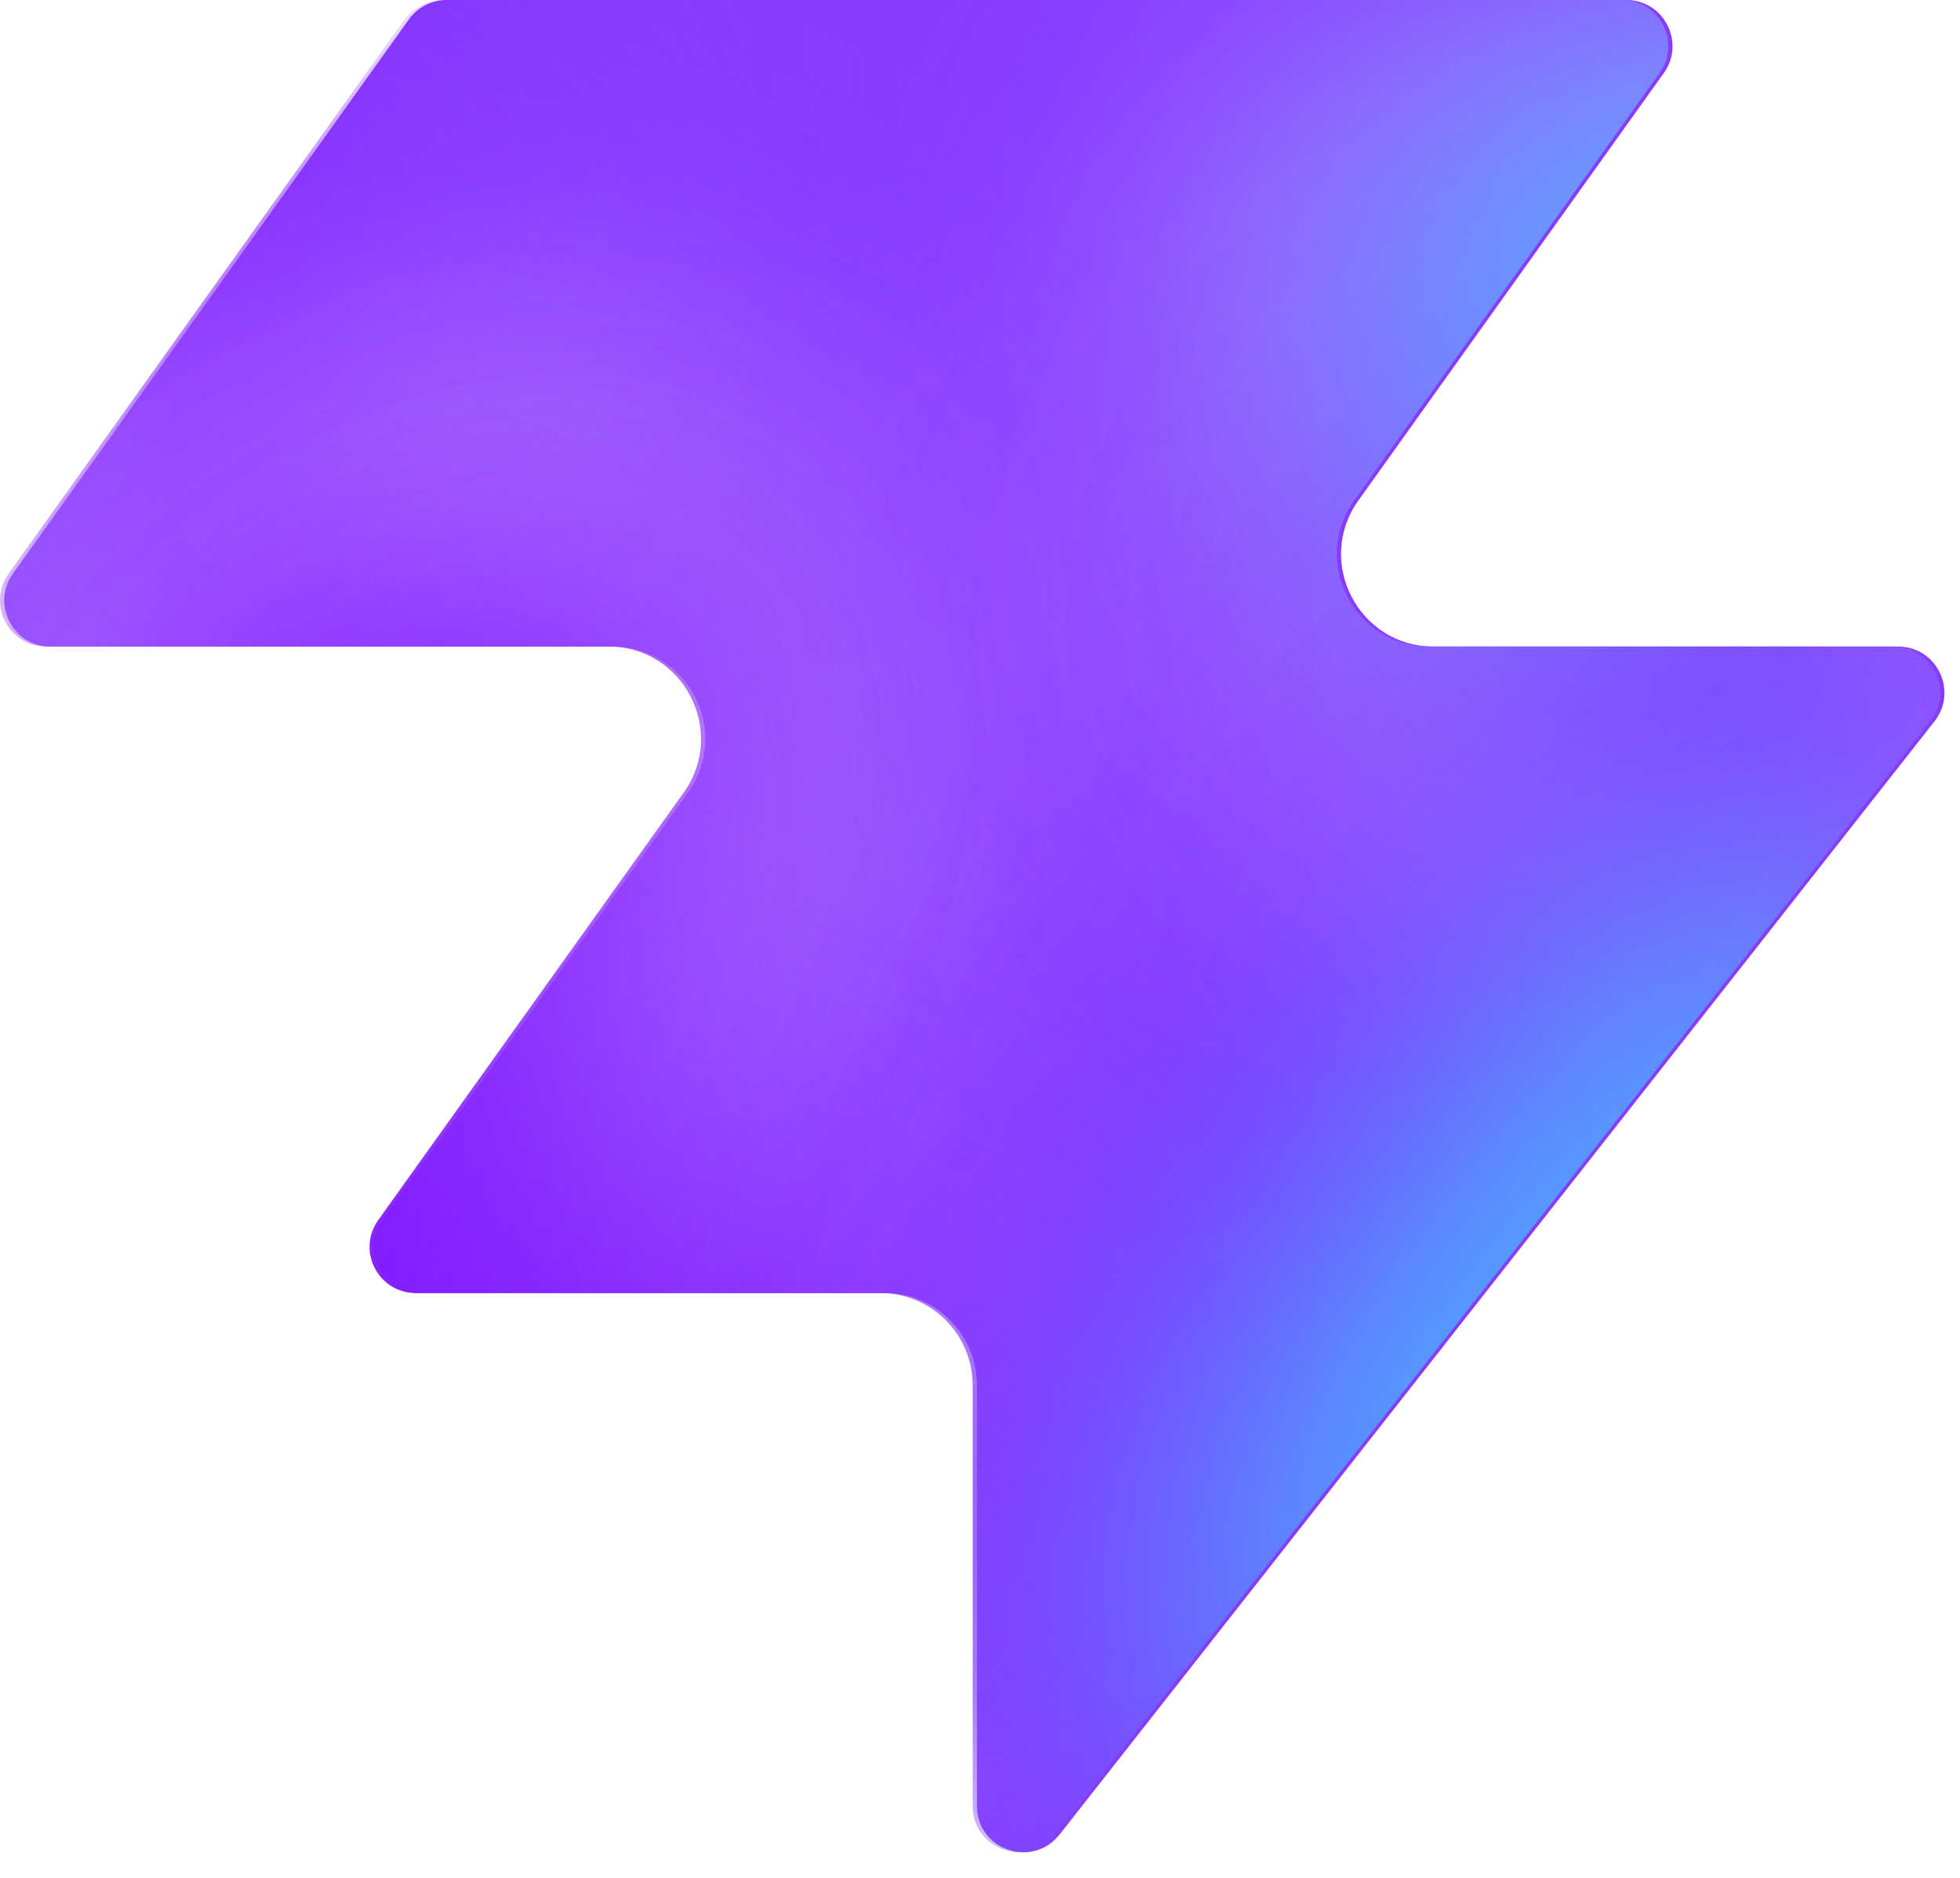
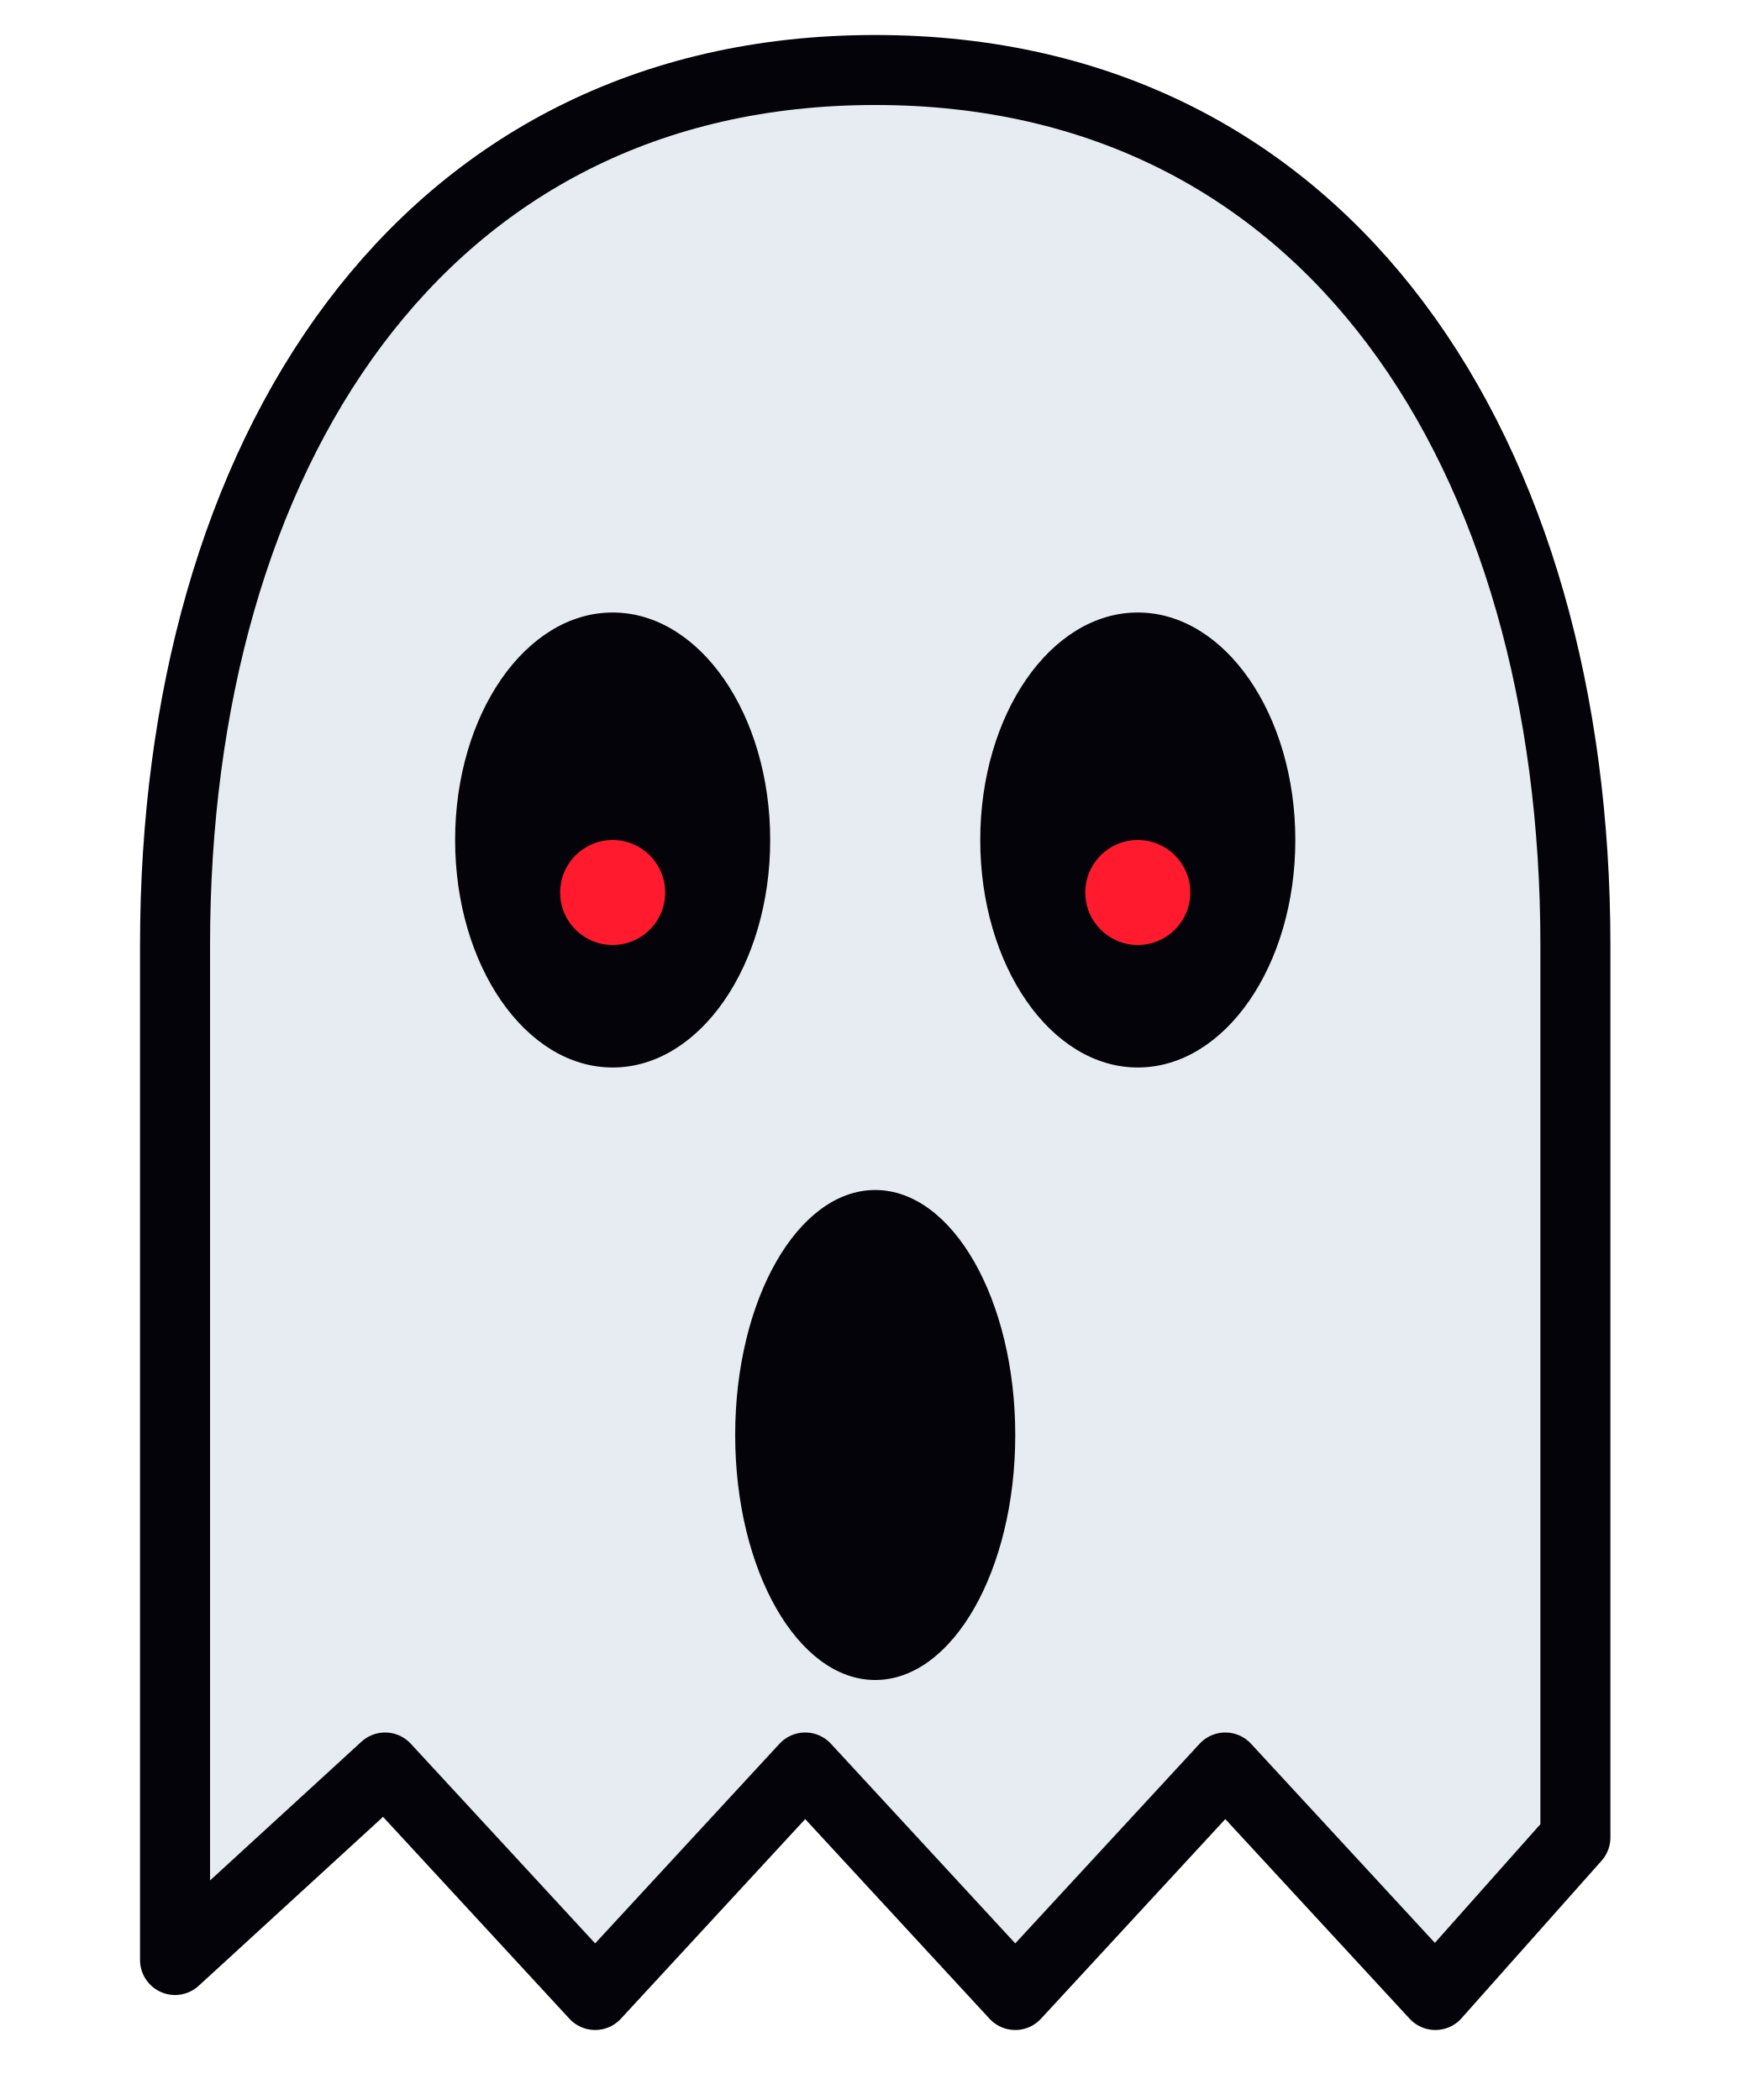
- <svg xmlns="http://www.w3.org/2000/svg" width="48" height="46" fill="none" viewBox="0 0 48 46">
-   <path fill="#863bff" d="M25.946 44.938c-.664.845-2.021.375-2.021-.698V33.937a2.26 2.26 0 0 0-2.262-2.262H10.287c-.92 0-1.456-1.04-.92-1.788l7.48-10.471c1.07-1.497 0-3.578-1.842-3.578H1.237c-.92 0-1.456-1.04-.92-1.788L10.013.474c.214-.297.556-.474.92-.474h28.894c.92 0 1.456 1.04.92 1.788l-7.48 10.471c-1.07 1.498 0 3.579 1.842 3.579h11.377c.943 0 1.473 1.088.89 1.83L25.947 44.94z" style="fill:#863bff;fill:color(display-p3 .525 .23 1);fill-opacity:1" />
-   <mask id="a" width="48" height="46" x="0" y="0" maskUnits="userSpaceOnUse" style="mask-type:alpha">
-     <path fill="#000" d="M25.842 44.938c-.664.844-2.021.375-2.021-.698V33.937a2.26 2.26 0 0 0-2.262-2.262H10.183c-.92 0-1.456-1.04-.92-1.788l7.48-10.471c1.07-1.498 0-3.579-1.842-3.579H1.133c-.92 0-1.456-1.04-.92-1.787L9.91.473c.214-.297.556-.474.92-.474h28.894c.92 0 1.456 1.04.92 1.788l-7.48 10.471c-1.07 1.498 0 3.578 1.842 3.578h11.377c.943 0 1.473 1.088.89 1.832L25.843 44.94z" style="fill:#000;fill-opacity:1" />
-   </mask>
-   <g mask="url(#a)">
-     <g filter="url(#b)">
-       <ellipse cx="5.508" cy="14.704" fill="#ede6ff" rx="5.508" ry="14.704" style="fill:#ede6ff;fill:color(display-p3 .927 .903 1);fill-opacity:1" transform="matrix(.00324 1 1 -.00324 -4.47 31.516)" />
-     </g>
-     <g filter="url(#c)">
-       <ellipse cx="10.399" cy="29.851" fill="#ede6ff" rx="10.399" ry="29.851" style="fill:#ede6ff;fill:color(display-p3 .927 .903 1);fill-opacity:1" transform="matrix(.00324 1 1 -.00324 -39.328 7.883)" />
-     </g>
-     <g filter="url(#d)">
-       <ellipse cx="5.508" cy="30.487" fill="#7e14ff" rx="5.508" ry="30.487" style="fill:#7e14ff;fill:color(display-p3 .492 .077 1);fill-opacity:1" transform="rotate(89.814 -25.913 -14.639)scale(1 -1)" />
-     </g>
-     <g filter="url(#e)">
-       <ellipse cx="5.508" cy="30.599" fill="#7e14ff" rx="5.508" ry="30.599" style="fill:#7e14ff;fill:color(display-p3 .492 .077 1);fill-opacity:1" transform="rotate(89.814 -32.644 -3.334)scale(1 -1)" />
-     </g>
-     <g filter="url(#f)">
-       <ellipse cx="5.508" cy="30.599" fill="#7e14ff" rx="5.508" ry="30.599" style="fill:#7e14ff;fill:color(display-p3 .492 .077 1);fill-opacity:1" transform="matrix(.00324 1 1 -.00324 -34.34 30.47)" />
-     </g>
-     <g filter="url(#g)">
-       <ellipse cx="14.072" cy="22.078" fill="#ede6ff" rx="14.072" ry="22.078" style="fill:#ede6ff;fill:color(display-p3 .927 .903 1);fill-opacity:1" transform="rotate(93.35 24.506 48.493)scale(-1 1)" />
-     </g>
-     <g filter="url(#h)">
-       <ellipse cx="3.47" cy="21.501" fill="#7e14ff" rx="3.47" ry="21.501" style="fill:#7e14ff;fill:color(display-p3 .492 .077 1);fill-opacity:1" transform="rotate(89.009 28.708 47.59)scale(-1 1)" />
-     </g>
-     <g filter="url(#i)">
-       <ellipse cx="3.47" cy="21.501" fill="#7e14ff" rx="3.47" ry="21.501" style="fill:#7e14ff;fill:color(display-p3 .492 .077 1);fill-opacity:1" transform="rotate(89.009 28.708 47.59)scale(-1 1)" />
-     </g>
-     <g filter="url(#j)">
-       <ellipse cx=".387" cy="8.972" fill="#7e14ff" rx="4.407" ry="29.108" style="fill:#7e14ff;fill:color(display-p3 .492 .077 1);fill-opacity:1" transform="rotate(39.51 .387 8.972)" />
-     </g>
-     <g filter="url(#k)">
-       <ellipse cx="47.523" cy="-6.092" fill="#7e14ff" rx="4.407" ry="29.108" style="fill:#7e14ff;fill:color(display-p3 .492 .077 1);fill-opacity:1" transform="rotate(37.892 47.523 -6.092)" />
-     </g>
-     <g filter="url(#l)">
-       <ellipse cx="41.412" cy="6.333" fill="#47bfff" rx="5.971" ry="9.665" style="fill:#47bfff;fill:color(display-p3 .28 .748 1);fill-opacity:1" transform="rotate(37.892 41.412 6.333)" />
-     </g>
-     <g filter="url(#m)">
-       <ellipse cx="-1.879" cy="38.332" fill="#7e14ff" rx="4.407" ry="29.108" style="fill:#7e14ff;fill:color(display-p3 .492 .077 1);fill-opacity:1" transform="rotate(37.892 -1.88 38.332)" />
-     </g>
-     <g filter="url(#n)">
-       <ellipse cx="-1.879" cy="38.332" fill="#7e14ff" rx="4.407" ry="29.108" style="fill:#7e14ff;fill:color(display-p3 .492 .077 1);fill-opacity:1" transform="rotate(37.892 -1.88 38.332)" />
-     </g>
-     <g filter="url(#o)">
-       <ellipse cx="35.651" cy="29.907" fill="#7e14ff" rx="4.407" ry="29.108" style="fill:#7e14ff;fill:color(display-p3 .492 .077 1);fill-opacity:1" transform="rotate(37.892 35.651 29.907)" />
-     </g>
-     <g filter="url(#p)">
-       <ellipse cx="38.418" cy="32.4" fill="#47bfff" rx="5.971" ry="15.297" style="fill:#47bfff;fill:color(display-p3 .28 .748 1);fill-opacity:1" transform="rotate(37.892 38.418 32.4)" />
-     </g>
-   </g>
-   <defs>
-     <filter id="b" width="60.045" height="41.654" x="-19.77" y="16.149" color-interpolation-filters="sRGB" filterUnits="userSpaceOnUse">
-       <feFlood flood-opacity="0" result="BackgroundImageFix" />
-       <feBlend in="SourceGraphic" in2="BackgroundImageFix" result="shape" />
-       <feGaussianBlur result="effect1_foregroundBlur_2002_17158" stdDeviation="7.659" />
-     </filter>
-     <filter id="c" width="90.34" height="51.437" x="-54.613" y="-7.533" color-interpolation-filters="sRGB" filterUnits="userSpaceOnUse">
-       <feFlood flood-opacity="0" result="BackgroundImageFix" />
-       <feBlend in="SourceGraphic" in2="BackgroundImageFix" result="shape" />
-       <feGaussianBlur result="effect1_foregroundBlur_2002_17158" stdDeviation="7.659" />
-     </filter>
-     <filter id="d" width="79.355" height="29.4" x="-49.64" y="2.03" color-interpolation-filters="sRGB" filterUnits="userSpaceOnUse">
-       <feFlood flood-opacity="0" result="BackgroundImageFix" />
-       <feBlend in="SourceGraphic" in2="BackgroundImageFix" result="shape" />
-       <feGaussianBlur result="effect1_foregroundBlur_2002_17158" stdDeviation="4.596" />
-     </filter>
-     <filter id="e" width="79.579" height="29.4" x="-45.045" y="20.029" color-interpolation-filters="sRGB" filterUnits="userSpaceOnUse">
-       <feFlood flood-opacity="0" result="BackgroundImageFix" />
-       <feBlend in="SourceGraphic" in2="BackgroundImageFix" result="shape" />
-       <feGaussianBlur result="effect1_foregroundBlur_2002_17158" stdDeviation="4.596" />
-     </filter>
-     <filter id="f" width="79.579" height="29.4" x="-43.513" y="21.178" color-interpolation-filters="sRGB" filterUnits="userSpaceOnUse">
-       <feFlood flood-opacity="0" result="BackgroundImageFix" />
-       <feBlend in="SourceGraphic" in2="BackgroundImageFix" result="shape" />
-       <feGaussianBlur result="effect1_foregroundBlur_2002_17158" stdDeviation="4.596" />
-     </filter>
-     <filter id="g" width="74.749" height="58.852" x="15.756" y="-17.901" color-interpolation-filters="sRGB" filterUnits="userSpaceOnUse">
-       <feFlood flood-opacity="0" result="BackgroundImageFix" />
-       <feBlend in="SourceGraphic" in2="BackgroundImageFix" result="shape" />
-       <feGaussianBlur result="effect1_foregroundBlur_2002_17158" stdDeviation="7.659" />
-     </filter>
-     <filter id="h" width="61.377" height="25.362" x="23.548" y="2.284" color-interpolation-filters="sRGB" filterUnits="userSpaceOnUse">
-       <feFlood flood-opacity="0" result="BackgroundImageFix" />
-       <feBlend in="SourceGraphic" in2="BackgroundImageFix" result="shape" />
-       <feGaussianBlur result="effect1_foregroundBlur_2002_17158" stdDeviation="4.596" />
-     </filter>
-     <filter id="i" width="61.377" height="25.362" x="23.548" y="2.284" color-interpolation-filters="sRGB" filterUnits="userSpaceOnUse">
-       <feFlood flood-opacity="0" result="BackgroundImageFix" />
-       <feBlend in="SourceGraphic" in2="BackgroundImageFix" result="shape" />
-       <feGaussianBlur result="effect1_foregroundBlur_2002_17158" stdDeviation="4.596" />
-     </filter>
-     <filter id="j" width="56.045" height="63.649" x="-27.636" y="-22.853" color-interpolation-filters="sRGB" filterUnits="userSpaceOnUse">
-       <feFlood flood-opacity="0" result="BackgroundImageFix" />
-       <feBlend in="SourceGraphic" in2="BackgroundImageFix" result="shape" />
-       <feGaussianBlur result="effect1_foregroundBlur_2002_17158" stdDeviation="4.596" />
-     </filter>
-     <filter id="k" width="54.814" height="64.646" x="20.116" y="-38.415" color-interpolation-filters="sRGB" filterUnits="userSpaceOnUse">
-       <feFlood flood-opacity="0" result="BackgroundImageFix" />
-       <feBlend in="SourceGraphic" in2="BackgroundImageFix" result="shape" />
-       <feGaussianBlur result="effect1_foregroundBlur_2002_17158" stdDeviation="4.596" />
-     </filter>
-     <filter id="l" width="33.541" height="35.313" x="24.641" y="-11.323" color-interpolation-filters="sRGB" filterUnits="userSpaceOnUse">
-       <feFlood flood-opacity="0" result="BackgroundImageFix" />
-       <feBlend in="SourceGraphic" in2="BackgroundImageFix" result="shape" />
-       <feGaussianBlur result="effect1_foregroundBlur_2002_17158" stdDeviation="4.596" />
-     </filter>
-     <filter id="m" width="54.814" height="64.646" x="-29.286" y="6.009" color-interpolation-filters="sRGB" filterUnits="userSpaceOnUse">
-       <feFlood flood-opacity="0" result="BackgroundImageFix" />
-       <feBlend in="SourceGraphic" in2="BackgroundImageFix" result="shape" />
-       <feGaussianBlur result="effect1_foregroundBlur_2002_17158" stdDeviation="4.596" />
-     </filter>
-     <filter id="n" width="54.814" height="64.646" x="-29.286" y="6.009" color-interpolation-filters="sRGB" filterUnits="userSpaceOnUse">
-       <feFlood flood-opacity="0" result="BackgroundImageFix" />
-       <feBlend in="SourceGraphic" in2="BackgroundImageFix" result="shape" />
-       <feGaussianBlur result="effect1_foregroundBlur_2002_17158" stdDeviation="4.596" />
-     </filter>
-     <filter id="o" width="54.814" height="64.646" x="8.244" y="-2.416" color-interpolation-filters="sRGB" filterUnits="userSpaceOnUse">
-       <feFlood flood-opacity="0" result="BackgroundImageFix" />
-       <feBlend in="SourceGraphic" in2="BackgroundImageFix" result="shape" />
-       <feGaussianBlur result="effect1_foregroundBlur_2002_17158" stdDeviation="4.596" />
-     </filter>
-     <filter id="p" width="39.409" height="43.623" x="18.713" y="10.588" color-interpolation-filters="sRGB" filterUnits="userSpaceOnUse">
-       <feFlood flood-opacity="0" result="BackgroundImageFix" />
-       <feBlend in="SourceGraphic" in2="BackgroundImageFix" result="shape" />
-       <feGaussianBlur result="effect1_foregroundBlur_2002_17158" stdDeviation="4.596" />
-     </filter>
-   </defs>
+ <svg xmlns="http://www.w3.org/2000/svg" viewBox="0 0 100 120">
+   <path d="M50 4C24 4 10 26 10 54v58l12-11 12 13 12-13 12 13 12-13 12 13 8-9V54C90 26 76 4 50 4z" fill="#e6ecf2" stroke="#05030a" stroke-width="4" stroke-linejoin="round" />
+   <ellipse cx="35" cy="48" rx="9" ry="13" fill="#05030a" />
+   <ellipse cx="65" cy="48" rx="9" ry="13" fill="#05030a" />
+   <circle cx="35" cy="51" r="3" fill="#ff1a2d" />
+   <circle cx="65" cy="51" r="3" fill="#ff1a2d" />
+   <ellipse cx="50" cy="82" rx="8" ry="14" fill="#05030a" />
</svg>
